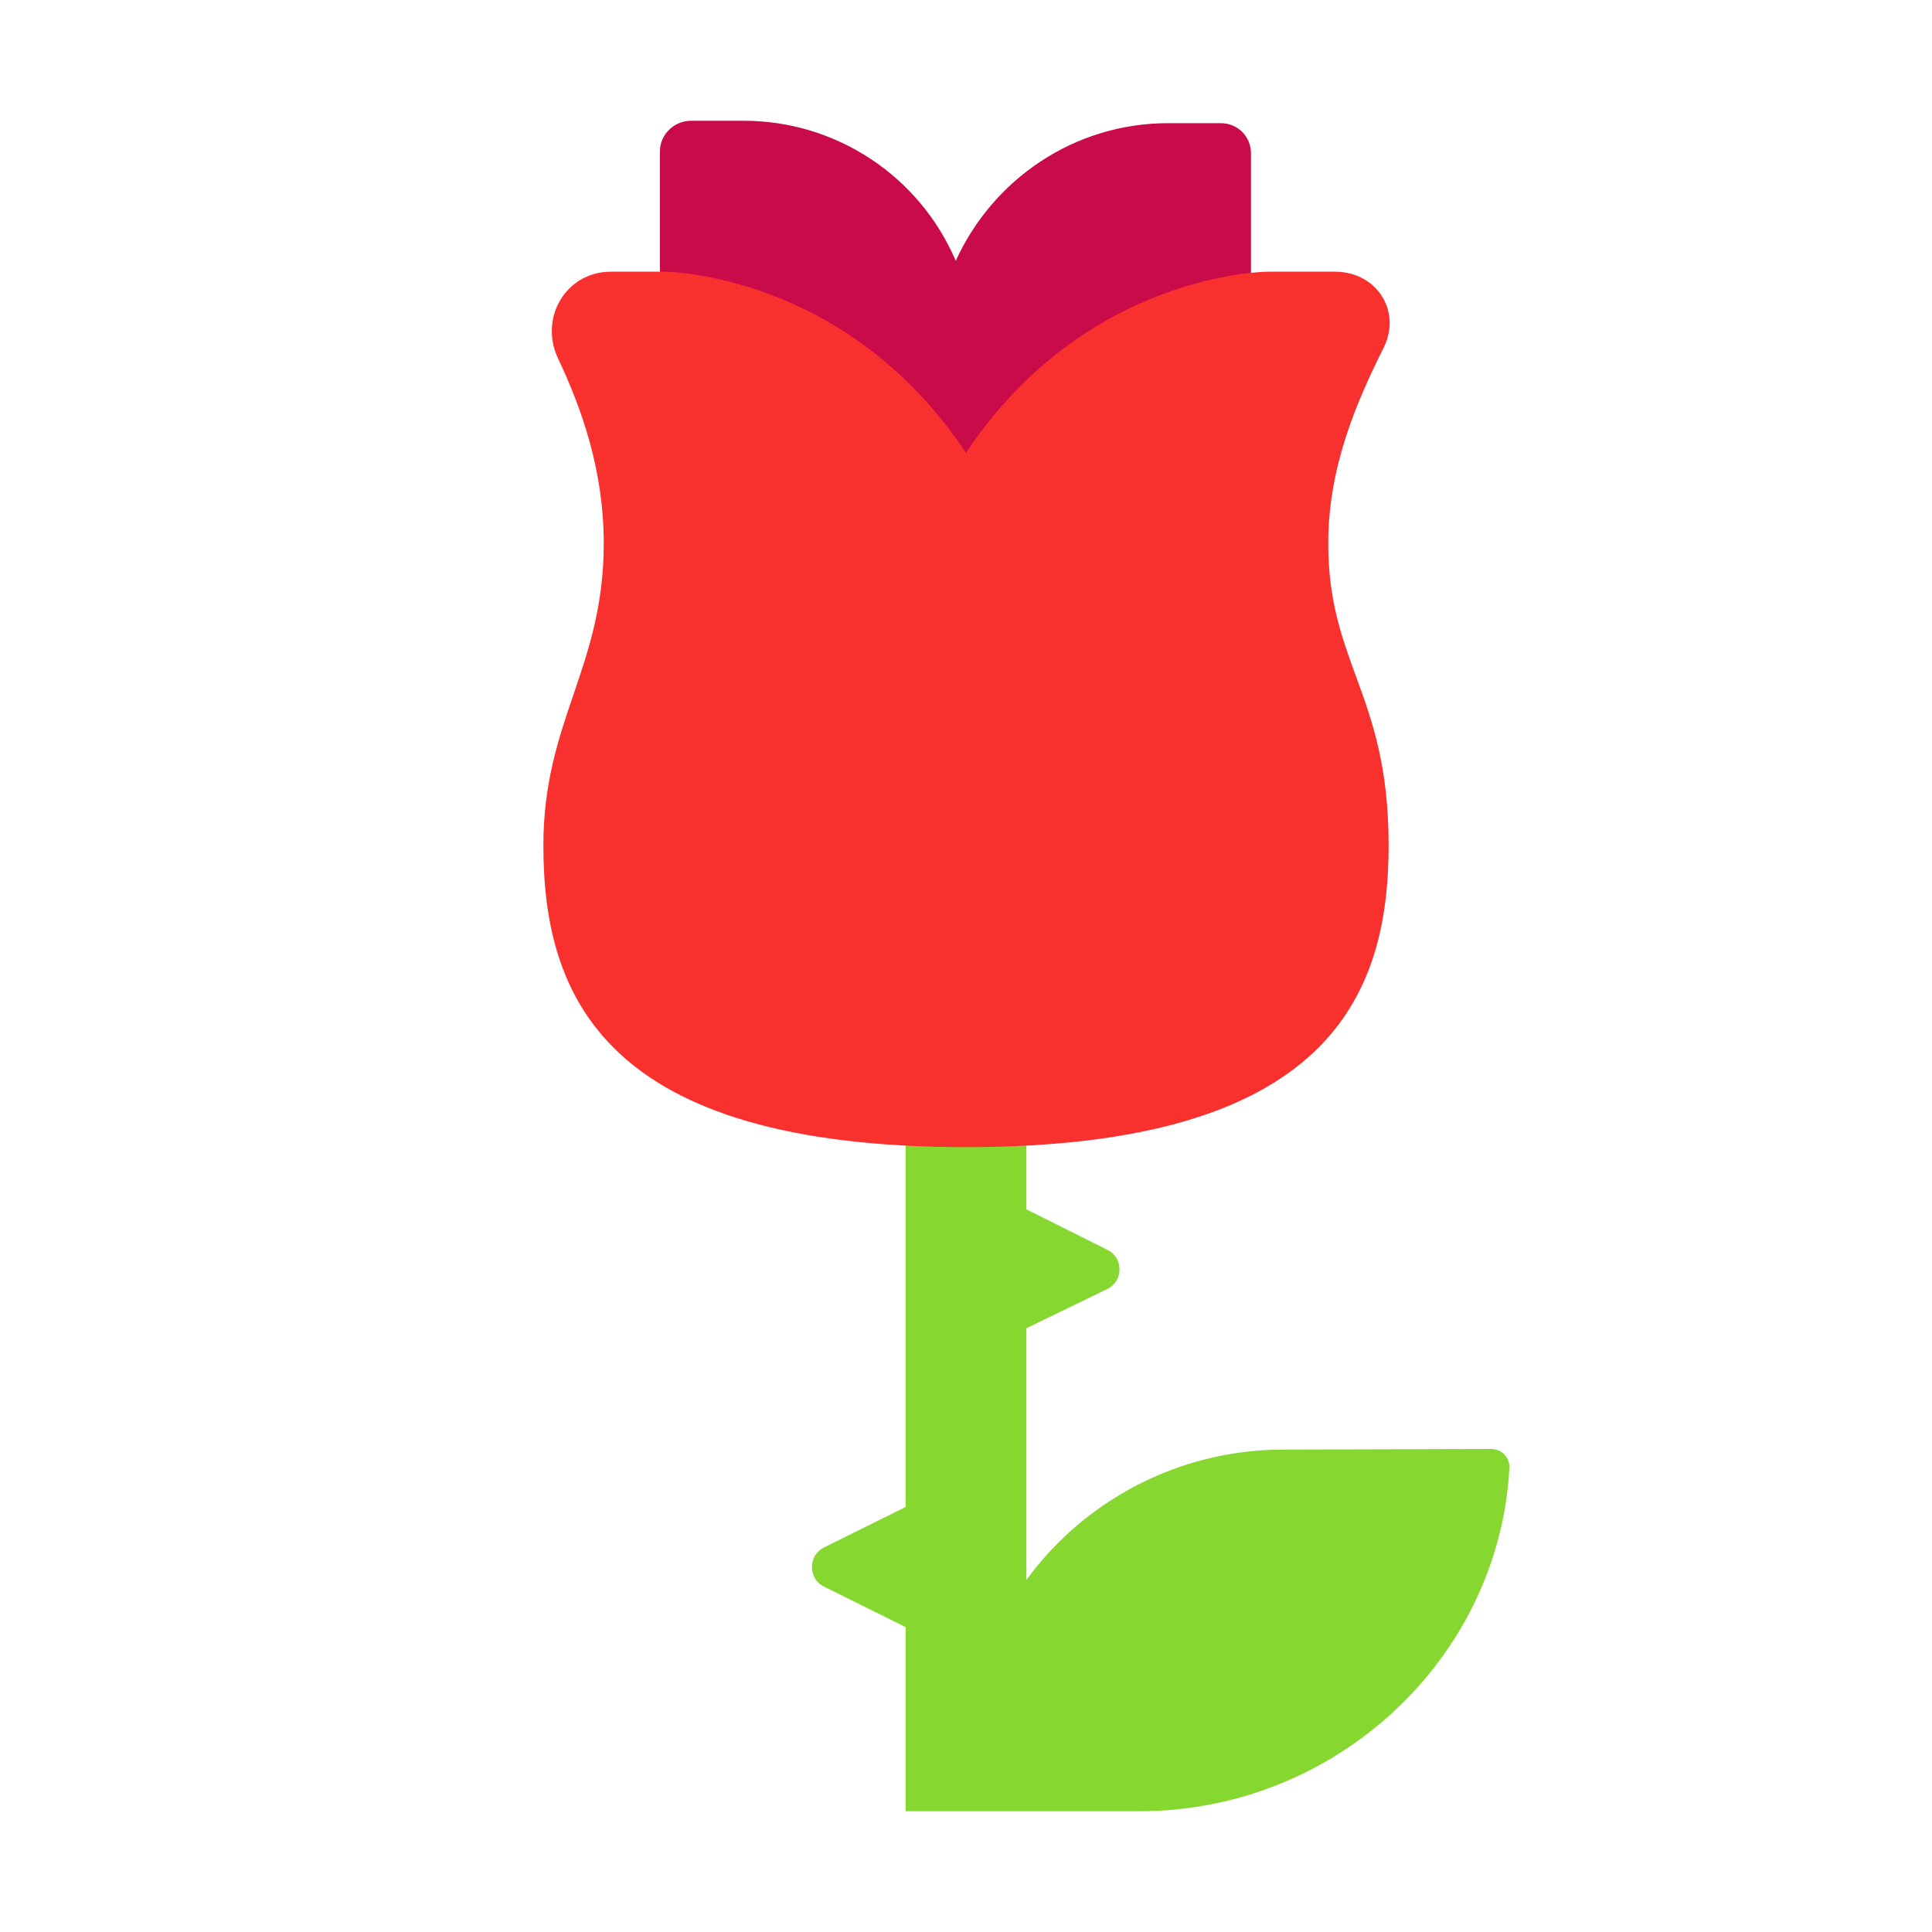
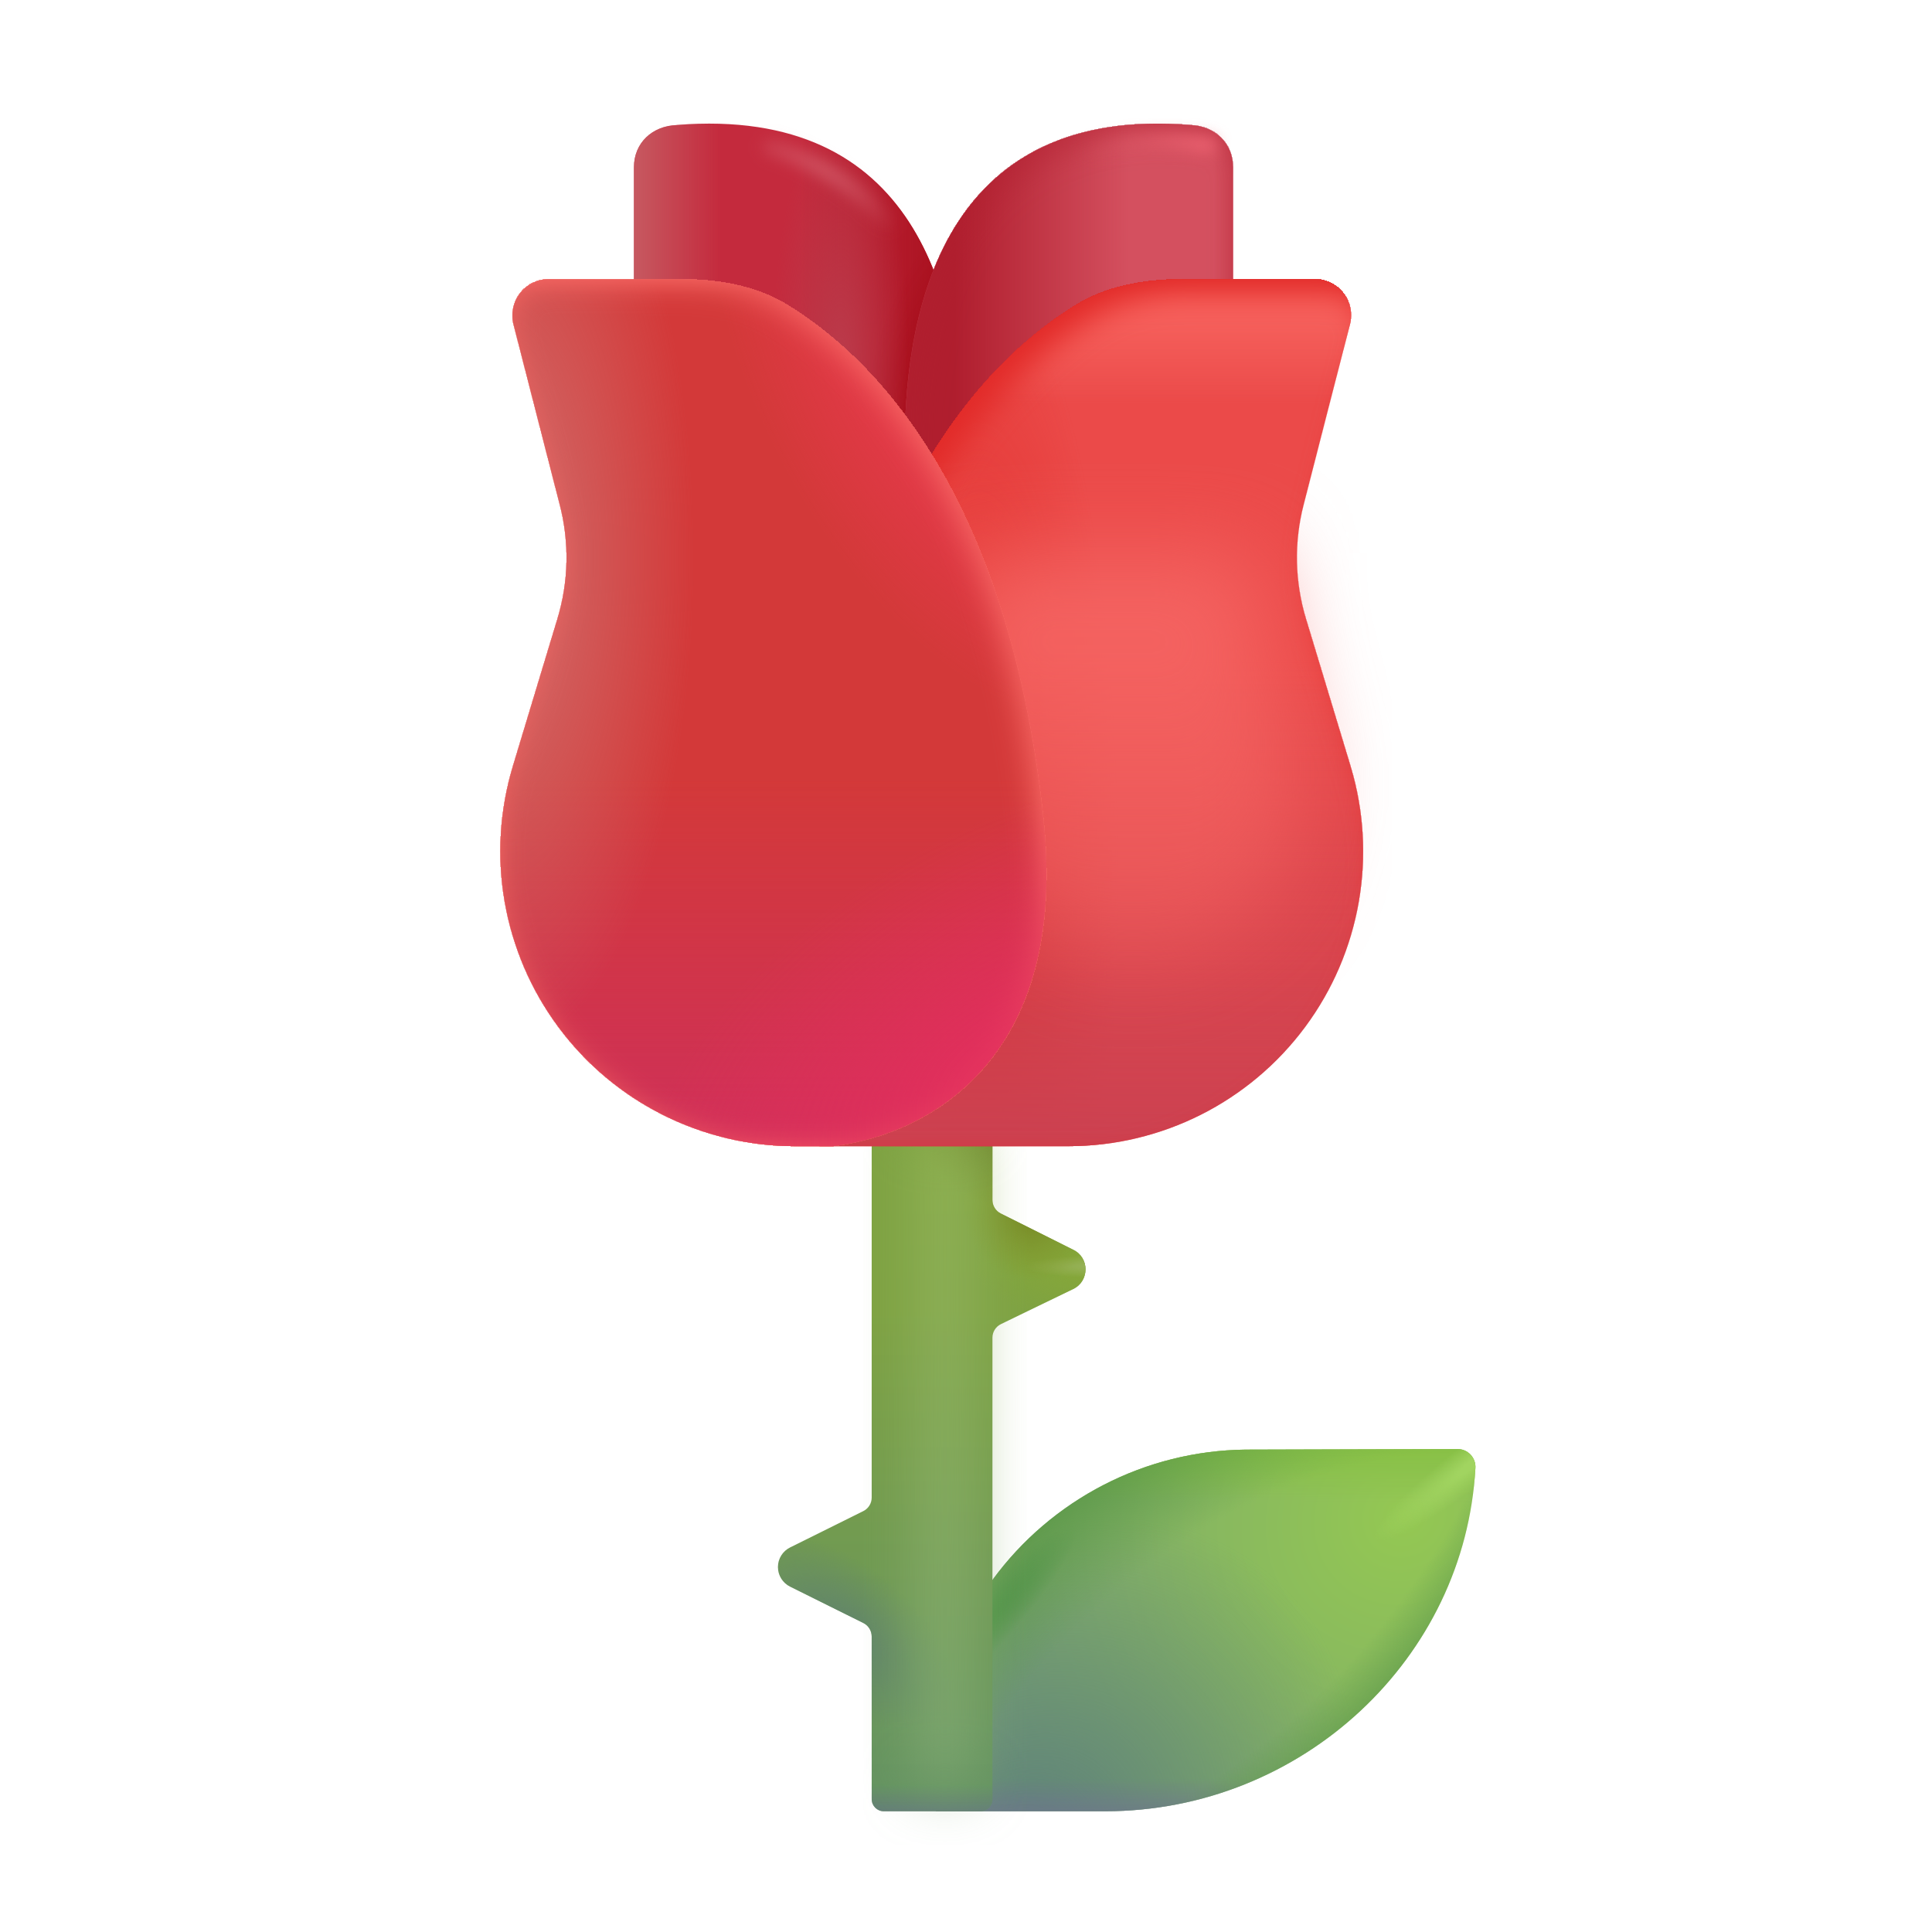
<svg xmlns="http://www.w3.org/2000/svg" width="1em" height="1em" viewBox="0 0 32 32">
  <g fill="none">
-     <path fill="#86D72F" d="M15 30h3.867c3.276 0 5.963-2.545 6.133-5.68a.297.297 0 0 0-.3-.32l-3.506.01A5.27 5.27 0 0 0 17 26.169V22l1.34-.65c.27-.13.27-.52 0-.65L17 20.03v-1.8h-2v6.73l-1.35.67c-.27.13-.27.52 0 .65l1.35.67z" />
-     <path fill="#CA0B4A" d="M14.79 12.13h.86c.04 0 .08-.01.12-.02c.07.03.14.06.22.06h.87c2.13 0 3.86-1.73 3.86-3.86V2.54c0-.28-.22-.5-.5-.5h-.87c-1.57 0-2.91.94-3.52 2.28A3.82 3.82 0 0 0 12.31 2h-.86c-.29 0-.52.23-.52.51v5.76c0 2.13 1.73 3.86 3.86 3.86" />
-     <path fill="#F8312F" d="M11 4.5s3 0 5 3c2-3 5-3 5-3h1.113c.682 0 1.108.646.805 1.258C22.484 6.63 22 7.712 22 9c0 .944.223 1.554.458 2.198c.263.72.542 1.482.542 2.802c0 2.5-1 5-7 5s-7-2.5-7-5c0-1.03.25-1.765.5-2.5s.5-1.47.5-2.5c0-1.201-.36-2.222-.757-3.063c-.318-.672.132-1.437.875-1.437z" />
+     <path fill="url(#iUWvKAb)" d="M16.438 26.169L15.5 30h2.804c3.276 0 5.963-2.545 6.133-5.68a.297.297 0 0 0-.3-.32l-3.506.01a5.27 5.27 0 0 0-4.193 2.159" />
+     <path fill="url(#izohrTd)" d="M16.438 26.169L15.5 30h2.804c3.276 0 5.963-2.545 6.133-5.68a.297.297 0 0 0-.3-.32l-3.506.01a5.27 5.27 0 0 0-4.193 2.159" />
+     <path fill="url(#ioGiSde)" d="M16.438 26.169L15.5 30h2.804c3.276 0 5.963-2.545 6.133-5.68a.297.297 0 0 0-.3-.32l-3.506.01a5.27 5.27 0 0 0-4.193 2.159" />
+     <path fill="url(#i2kR2pd)" d="M16.438 26.169L15.5 30h2.804c3.276 0 5.963-2.545 6.133-5.68a.297.297 0 0 0-.3-.32l-3.506.01a5.27 5.27 0 0 0-4.193 2.159" />
+     <path fill="url(#iyTYabe)" d="M16.438 26.169L15.5 30h2.804c3.276 0 5.963-2.545 6.133-5.68a.297.297 0 0 0-.3-.32l-3.506.01a5.27 5.27 0 0 0-4.193 2.159" />
+     <path fill="url(#i7doMIc)" d="M16.438 26.169L15.5 30h2.804c3.276 0 5.963-2.545 6.133-5.68a.297.297 0 0 0-.3-.32l-3.506.01a5.27 5.27 0 0 0-4.193 2.159" />
+     <path fill="url(#iKtcHld)" d="M16.438 26.169L15.5 30h2.804c3.276 0 5.963-2.545 6.133-5.68a.297.297 0 0 0-.3-.32l-3.506.01a5.27 5.27 0 0 0-4.193 2.159" />
+     <path fill="url(#islsQee)" d="M16.438 26.169L15.5 30h2.804c3.276 0 5.963-2.545 6.133-5.68a.297.297 0 0 0-.3-.32l-3.506.01a5.27 5.27 0 0 0-4.193 2.159" />
+     <path fill="url(#idRvpPb)" d="M16.438 29.8a.2.2 0 0 1-.2.2h-1.6a.2.2 0 0 1-.2-.2v-2.695a.25.25 0 0 0-.14-.224l-1.21-.601a.362.362 0 0 1 0-.65l1.21-.601a.25.25 0 0 0 .14-.224V18.23h2v1.645a.25.25 0 0 0 .138.224l1.201.601c.27.13.27.52 0 .65l-1.199.582a.25.25 0 0 0-.14.225z" />
+     <path fill="url(#iGBM6kd)" d="M16.438 29.8a.2.2 0 0 1-.2.2h-1.6a.2.2 0 0 1-.2-.2v-2.695a.25.25 0 0 0-.14-.224l-1.21-.601a.362.362 0 0 1 0-.65l1.21-.601a.25.25 0 0 0 .14-.224V18.23h2v1.645a.25.25 0 0 0 .138.224l1.201.601c.27.13.27.52 0 .65l-1.199.582a.25.25 0 0 0-.14.225z" />
+     <path fill="url(#iO58OJb)" d="M16.438 29.8a.2.2 0 0 1-.2.2h-1.6a.2.2 0 0 1-.2-.2v-2.695a.25.25 0 0 0-.14-.224l-1.21-.601a.362.362 0 0 1 0-.65l1.21-.601a.25.25 0 0 0 .14-.224V18.23h2v1.645a.25.25 0 0 0 .138.224l1.201.601c.27.13.27.52 0 .65l-1.199.582a.25.25 0 0 0-.14.225z" />
+     <path fill="url(#imx9dve)" d="M16.438 29.8a.2.2 0 0 1-.2.2h-1.6a.2.2 0 0 1-.2-.2v-2.695a.25.25 0 0 0-.14-.224l-1.21-.601a.362.362 0 0 1 0-.65l1.21-.601a.25.25 0 0 0 .14-.224V18.23h2v1.645a.25.25 0 0 0 .138.224l1.201.601c.27.13.27.52 0 .65l-1.199.582a.25.25 0 0 0-.14.225z" />
+     <path fill="url(#iNq63id)" d="M16.438 29.8a.2.2 0 0 1-.2.2h-1.6a.2.2 0 0 1-.2-.2v-2.695a.25.25 0 0 0-.14-.224l-1.21-.601a.362.362 0 0 1 0-.65l1.21-.601a.25.25 0 0 0 .14-.224V18.23h2v1.645a.25.25 0 0 0 .138.224l1.201.601c.27.13.27.52 0 .65l-1.199.582a.25.25 0 0 0-.14.225z" />
+     <path fill="url(#iHmZz2c)" d="M16.438 29.8a.2.2 0 0 1-.2.2h-1.6a.2.2 0 0 1-.2-.2v-2.695a.25.25 0 0 0-.14-.224l-1.21-.601a.362.362 0 0 1 0-.65l1.21-.601a.25.25 0 0 0 .14-.224V18.23h2v1.645a.25.25 0 0 0 .138.224l1.201.601c.27.13.27.52 0 .65l-1.199.582a.25.25 0 0 0-.14.225z" />
+     <path fill="url(#iHKo7ie)" d="M16.438 29.8a.2.2 0 0 1-.2.2h-1.6a.2.2 0 0 1-.2-.2v-2.695a.25.25 0 0 0-.14-.224l-1.21-.601a.362.362 0 0 1 0-.65l1.21-.601a.25.25 0 0 0 .14-.224V18.23h2v1.645a.25.25 0 0 0 .138.224l1.201.601c.27.13.27.52 0 .65l-1.199.582a.25.25 0 0 0-.14.225z" />
+     <g filter="url(#iD3AvSd)">
+       <path fill="url(#iSxvOec)" d="M15.303 18.656H16v10.891h-.697z" />
+     </g>
+     <path fill="#C42A3D" d="M11.21 2.07c3.948-.32 4.73 2.828 4.73 5.33v2.131H10.5v-6.76c0-.405.304-.686.708-.7" />
+     <path fill="url(#iYTnCdd)" d="M11.21 2.07c3.948-.32 4.73 2.828 4.73 5.33v2.131H10.5v-6.76c0-.405.304-.686.708-.7" />
+     <path fill="url(#ivctOte)" d="M11.21 2.07c3.948-.32 4.73 2.828 4.73 5.33v2.131H10.5v-6.76c0-.405.304-.686.708-.7" />
+     <path fill="url(#iAhyhdd)" d="M11.21 2.07c3.948-.32 4.73 2.828 4.73 5.33v2.131H10.5v-6.76c0-.405.304-.686.708-.7" />
+     <path fill="url(#iGXJj0v)" d="M11.21 2.07c3.948-.32 4.73 2.828 4.73 5.33v2.131H10.5v-6.76c0-.405.304-.686.708-.7" />
+     <g filter="url(#icSR8gd)">
+       <path fill="#D4505F" d="M19.715 2.07c-3.948-.32-4.73 2.828-4.73 5.33v2.131h5.439v-6.76c0-.405-.305-.686-.709-.7" />
+       <path fill="url(#iYraImd)" d="M19.715 2.07c-3.948-.32-4.73 2.828-4.73 5.33v2.131h5.439v-6.76c0-.405-.305-.686-.709-.7" />
+       <path fill="url(#iYxqbtB)" d="M19.715 2.07c-3.948-.32-4.73 2.828-4.73 5.33v2.131h5.439v-6.76c0-.405-.305-.686-.709-.7" />
+     </g>
+     <g filter="url(#iz3962c)">
+       <path fill="#EB4A49" d="m21.591 8.366l.768-2.992a.6.6 0 0 0-.581-.749h-2.152c-.628 0-1.262.097-1.797.424c-1.837 1.125-3.732 3.672-4.246 8.515c-.427 4.02-1.532 5.233 0 5.42h4.112a4.883 4.883 0 0 0 4.674-6.295l-.738-2.44a3.5 3.5 0 0 1-.04-1.883" />
+       <path fill="url(#ibt5Mac)" d="m21.591 8.366l.768-2.992a.6.6 0 0 0-.581-.749h-2.152c-.628 0-1.262.097-1.797.424c-1.837 1.125-3.732 3.672-4.246 8.515c-.427 4.02-1.532 5.233 0 5.42h4.112a4.883 4.883 0 0 0 4.674-6.295l-.738-2.44a3.5 3.5 0 0 1-.04-1.883" />
+       <path fill="url(#iOE1Npd)" d="m21.591 8.366l.768-2.992a.6.6 0 0 0-.581-.749h-2.152c-.628 0-1.262.097-1.797.424c-1.837 1.125-3.732 3.672-4.246 8.515c-.427 4.02-1.532 5.233 0 5.42h4.112a4.883 4.883 0 0 0 4.674-6.295l-.738-2.44a3.5 3.5 0 0 1-.04-1.883" />
+       <path fill="url(#iaNEUxP)" d="m21.591 8.366l.768-2.992a.6.6 0 0 0-.581-.749h-2.152c-.628 0-1.262.097-1.797.424c-1.837 1.125-3.732 3.672-4.246 8.515c-.427 4.02-1.532 5.233 0 5.42h4.112a4.883 4.883 0 0 0 4.674-6.295l-.738-2.44a3.5 3.5 0 0 1-.04-1.883" />
+     </g>
+     <g filter="url(#ilEll3d)">
+       <path fill="url(#iXUAUOd)" d="M20.856 9.174h-5.081c-.329 2.394-.62 6.447 2.654 6.697c3.167.242 3.41-2.55 2.92-3.974c-.493-1.432-.518-2.36-.493-2.723" />
+     </g>
+     <g filter="url(#iunSWze)">
+       <path fill="#D33939" d="m9.274 8.366l-.768-2.992a.6.6 0 0 1 .581-.749h2.152c.627 0 1.262.097 1.797.424c1.837 1.125 3.732 3.672 4.246 8.515c.427 4.02-1.953 5.233-3.484 5.42h-.628a4.883 4.883 0 0 1-4.674-6.295l.738-2.44a3.5 3.5 0 0 0 .04-1.883" />
+       <path fill="url(#iU04wEe)" d="m9.274 8.366l-.768-2.992a.6.6 0 0 1 .581-.749h2.152c.627 0 1.262.097 1.797.424c1.837 1.125 3.732 3.672 4.246 8.515c.427 4.02-1.953 5.233-3.484 5.42h-.628a4.883 4.883 0 0 1-4.674-6.295l.738-2.44a3.5 3.5 0 0 0 .04-1.883" />
+       <path fill="url(#iO9aQWb)" d="m9.274 8.366l-.768-2.992a.6.6 0 0 1 .581-.749h2.152c.627 0 1.262.097 1.797.424c1.837 1.125 3.732 3.672 4.246 8.515c.427 4.02-1.953 5.233-3.484 5.42h-.628a4.883 4.883 0 0 1-4.674-6.295l.738-2.44a3.5 3.5 0 0 0 .04-1.883" />
+       <path fill="url(#iesSx3c)" d="m9.274 8.366l-.768-2.992a.6.6 0 0 1 .581-.749h2.152c.627 0 1.262.097 1.797.424c1.837 1.125 3.732 3.672 4.246 8.515c.427 4.02-1.953 5.233-3.484 5.42h-.628a4.883 4.883 0 0 1-4.674-6.295l.738-2.44a3.5 3.5 0 0 0 .04-1.883" />
+     </g>
+     <path fill="url(#iBbvfMd)" d="m9.274 8.366l-.768-2.992a.6.6 0 0 1 .581-.749h2.152c.627 0 1.262.097 1.797.424c1.837 1.125 3.732 3.672 4.246 8.515c.427 4.02-1.953 5.233-3.484 5.42h-.628a4.883 4.883 0 0 1-4.674-6.295l.738-2.44a3.5 3.5 0 0 0 .04-1.883" />
+     <g filter="url(#ibr8R4b)">
+       <path stroke="url(#ilGKThe)" stroke-linecap="round" stroke-width=".25" d="M17.5 2.69a4.4 4.4 0 0 1 2.522-.275" />
+     </g>
+     <g filter="url(#iuCqXKd)">
+       <path stroke="url(#i2eohGd)" stroke-linecap="round" stroke-width=".25" d="M12.75 2.438c.516.135 1.672.653 2.172 1.64" />
+     </g>
+     <defs>
+       <radialGradient id="iUWvKAb" cx="0" cy="0" r="1" gradientTransform="rotate(140.575 7.124 16.728)scale(10.2352 9.53824)" gradientUnits="userSpaceOnUse">
+         <stop stop-color="#94C852" />
+         <stop offset="1" stop-color="#6F967C" />
+       </radialGradient>
+       <radialGradient id="izohrTd" cx="0" cy="0" r="1" gradientTransform="matrix(4.5 -4.625 3.52185 3.42666 16.75 30.875)" gradientUnits="userSpaceOnUse">
+         <stop stop-color="#5D807A" />
+         <stop offset="1" stop-color="#5D807A" stop-opacity="0" />
+       </radialGradient>
+       <radialGradient id="iyTYabe" cx="0" cy="0" r="1" gradientTransform="rotate(-134.074 17.355 10.785)scale(7.31137 10.5409)" gradientUnits="userSpaceOnUse">
+         <stop offset=".739" stop-color="#5C9948" stop-opacity="0" />
+         <stop offset="1" stop-color="#5C9948" />
+       </radialGradient>
+       <radialGradient id="i7doMIc" cx="0" cy="0" r="1" gradientTransform="matrix(5.28124 4.09375 -6.3611 8.20629 18.719 23.383)" gradientUnits="userSpaceOnUse">
+         <stop offset=".816" stop-color="#5C9948" stop-opacity="0" />
+         <stop offset="1" stop-color="#5C9948" />
+       </radialGradient>
+       <radialGradient id="iKtcHld" cx="0" cy="0" r="1" gradientTransform="matrix(1.96093 -2.04687 .3406 .3263 15.844 27.352)" gradientUnits="userSpaceOnUse">
+         <stop stop-color="#489041" />
+         <stop offset="1" stop-color="#489041" stop-opacity="0" />
+       </radialGradient>
+       <radialGradient id="islsQee" cx="0" cy="0" r="1" gradientTransform="rotate(142.381 8.095 16.267)scale(2.15022 .35721)" gradientUnits="userSpaceOnUse">
+         <stop offset=".17" stop-color="#A1D460" />
+         <stop offset=".982" stop-color="#A1D460" stop-opacity="0" />
+       </radialGradient>
+       <radialGradient id="iGBM6kd" cx="0" cy="0" r="1" gradientTransform="rotate(-51.582 34.962 -.914)scale(1.15667 2.17277)" gradientUnits="userSpaceOnUse">
+         <stop stop-color="#60826D" />
+         <stop offset="1" stop-color="#60826D" stop-opacity="0" />
+       </radialGradient>
+       <radialGradient id="iO58OJb" cx="0" cy="0" r="1" gradientTransform="matrix(-2.04688 0 0 -.89063 18.188 20.977)" gradientUnits="userSpaceOnUse">
+         <stop stop-color="#87A837" />
+         <stop offset="1" stop-color="#87A837" stop-opacity="0" />
+       </radialGradient>
+       <radialGradient id="imx9dve" cx="0" cy="0" r="1" gradientTransform="matrix(-1.20313 0 0 -.1875 18.188 20.977)" gradientUnits="userSpaceOnUse">
+         <stop stop-color="#99B35D" />
+         <stop offset="1" stop-color="#99B35D" stop-opacity="0" />
+       </radialGradient>
+       <radialGradient id="iNq63id" cx="0" cy="0" r="1" gradientTransform="rotate(146.753 5.528 12.59)scale(1.08635 1.14761)" gradientUnits="userSpaceOnUse">
+         <stop stop-color="#778823" />
+         <stop offset="1" stop-color="#839624" stop-opacity="0" />
+       </radialGradient>
+       <radialGradient id="iHmZz2c" cx="0" cy="0" r="1" gradientTransform="rotate(118.04 2.581 14.404)scale(1.05223 1.28698)" gradientUnits="userSpaceOnUse">
+         <stop stop-color="#738B32" />
+         <stop offset="1" stop-color="#738B32" stop-opacity="0" />
+       </radialGradient>
+       <radialGradient id="ivctOte" cx="0" cy="0" r="1" gradientTransform="matrix(-1.5 -.21875 .57735 -3.95907 15.688 7.406)" gradientUnits="userSpaceOnUse">
+         <stop stop-color="#9F0510" />
+         <stop offset="1" stop-color="#9F0510" stop-opacity="0" />
+       </radialGradient>
+       <radialGradient id="iGXJj0v" cx="0" cy="0" r="1" gradientTransform="matrix(0 -4.3125 1.13403 0 13.922 6.062)" gradientUnits="userSpaceOnUse">
+         <stop stop-color="#BB3B4B" />
+         <stop offset="1" stop-color="#BB3B4B" stop-opacity="0" />
+       </radialGradient>
+       <radialGradient id="ibt5Mac" cx="0" cy="0" r="1" gradientTransform="matrix(2.3125 0 0 10.125 16.219 14.469)" gradientUnits="userSpaceOnUse">
+         <stop stop-color="#DF2C28" />
+         <stop offset="1" stop-color="#DF2C28" stop-opacity="0" />
+       </radialGradient>
+       <radialGradient id="iO9aQWb" cx="0" cy="0" r="1" gradientTransform="matrix(3.21283 0 0 8.1875 8.287 9.25)" gradientUnits="userSpaceOnUse">
+         <stop stop-color="#D0716F" />
+         <stop offset="1" stop-color="#D0716F" stop-opacity="0" />
+       </radialGradient>
+       <radialGradient id="iesSx3c" cx="0" cy="0" r="1" gradientTransform="matrix(-3.37756 1.68752 -3.02315 -6.0508 16.188 5.75)" gradientUnits="userSpaceOnUse">
+         <stop stop-color="#F03954" />
+         <stop offset="1" stop-color="#F03954" stop-opacity="0" />
+       </radialGradient>
+       <radialGradient id="iBbvfMd" cx="0" cy="0" r="1" gradientTransform="matrix(-2.03127 -3.56249 6.21707 -3.54486 16.969 17.781)" gradientUnits="userSpaceOnUse">
+         <stop stop-color="#E42E5E" />
+         <stop offset="1" stop-color="#E42E5E" stop-opacity="0" />
+       </radialGradient>
+       <radialGradient id="i2eohGd" cx="0" cy="0" r="1" gradientTransform="rotate(90.69 5.719 8.244)scale(1.29697 2.22811)" gradientUnits="userSpaceOnUse">
+         <stop stop-color="#D55E6C" />
+         <stop offset="1" stop-color="#D55E6C" stop-opacity="0" />
+       </radialGradient>
+       <linearGradient id="ioGiSde" x1="18.406" x2="18.406" y1="30.406" y2="29.469" gradientUnits="userSpaceOnUse">
+         <stop stop-color="#707290" />
+         <stop offset="1" stop-color="#707290" stop-opacity="0" />
+       </linearGradient>
+       <linearGradient id="i2kR2pd" x1="19.969" x2="19.969" y1="24" y2="24.883" gradientUnits="userSpaceOnUse">
+         <stop stop-color="#89C146" />
+         <stop offset="1" stop-color="#89C146" stop-opacity="0" />
+       </linearGradient>
+       <linearGradient id="idRvpPb" x1="15.432" x2="15.432" y1="21.672" y2="30" gradientUnits="userSpaceOnUse">
+         <stop stop-color="#7EA242" />
+         <stop offset="1" stop-color="#639262" />
+       </linearGradient>
+       <linearGradient id="iHKo7ie" x1="15.432" x2="15.432" y1="29.563" y2="30.133" gradientUnits="userSpaceOnUse">
+         <stop stop-color="#65797D" stop-opacity="0" />
+         <stop offset="1" stop-color="#65797D" />
+       </linearGradient>
+       <linearGradient id="iSxvOec" x1="15.651" x2="15.651" y1="18.656" y2="29.288" gradientUnits="userSpaceOnUse">
+         <stop stop-color="#98B858" />
+         <stop offset="1" stop-color="#85AD78" />
+       </linearGradient>
+       <linearGradient id="iYTnCdd" x1="15.471" x2="13.22" y1="6.14" y2="6.14" gradientUnits="userSpaceOnUse">
+         <stop stop-color="#AC1322" />
+         <stop offset="1" stop-color="#AC1322" stop-opacity="0" />
+       </linearGradient>
+       <linearGradient id="iAhyhdd" x1="10.063" x2="11.938" y1="4.094" y2="4.094" gradientUnits="userSpaceOnUse">
+         <stop stop-color="#C7676B" />
+         <stop offset="1" stop-color="#C7676B" stop-opacity="0" />
+       </linearGradient>
+       <linearGradient id="iYraImd" x1="15.813" x2="18.695" y1="5.572" y2="5.572" gradientUnits="userSpaceOnUse">
+         <stop stop-color="#B01E2E" />
+         <stop offset="1" stop-color="#B01E2E" stop-opacity="0" />
+       </linearGradient>
+       <linearGradient id="iYxqbtB" x1="21.501" x2="20.098" y1="5.572" y2="5.572" gradientUnits="userSpaceOnUse">
+         <stop stop-color="#B01E2E" />
+         <stop offset="1" stop-color="#B01E2E" stop-opacity="0" />
+       </linearGradient>
+       <linearGradient id="iOE1Npd" x1="21.311" x2="21.311" y1="19.185" y2="10.918" gradientUnits="userSpaceOnUse">
+         <stop stop-color="#CB4151" />
+         <stop offset="1" stop-color="#CB4151" stop-opacity="0" />
+       </linearGradient>
+       <linearGradient id="iaNEUxP" x1="17.688" x2="17.688" y1="4.965" y2="6.671" gradientUnits="userSpaceOnUse">
+         <stop stop-color="#F86560" />
+         <stop offset="1" stop-color="#F86560" stop-opacity="0" />
+       </linearGradient>
+       <linearGradient id="iXUAUOd" x1="18.564" x2="18.564" y1="9.174" y2="21.195" gradientUnits="userSpaceOnUse">
+         <stop stop-color="#F56563" />
+         <stop offset="1" stop-color="#F56563" stop-opacity="0" />
+       </linearGradient>
+       <linearGradient id="iU04wEe" x1="14.375" x2="14.375" y1="19.688" y2="12.875" gradientUnits="userSpaceOnUse">
+         <stop stop-color="#CE2F5C" />
+         <stop offset="1" stop-color="#CE2F5C" stop-opacity="0" />
+       </linearGradient>
+       <linearGradient id="ilGKThe" x1="20.06" x2="17.87" y1="2.443" y2="2.765" gradientUnits="userSpaceOnUse">
+         <stop stop-color="#EE6372" />
+         <stop offset="1" stop-color="#DD5C6A" stop-opacity="0" />
+       </linearGradient>
+       <filter id="iD3AvSd" width="2.697" height="12.891" x="14.303" y="17.656" color-interpolation-filters="sRGB" filterUnits="userSpaceOnUse">
+         <feFlood flood-opacity="0" result="BackgroundImageFix" />
+         <feBlend in="SourceGraphic" in2="BackgroundImageFix" result="shape" />
+         <feGaussianBlur result="effect1_foregroundBlur_28327_7303" stdDeviation=".5" />
+       </filter>
+       <filter id="icSR8gd" width="5.588" height="7.634" x="14.985" y="2.048" color-interpolation-filters="sRGB" filterUnits="userSpaceOnUse">
+         <feFlood flood-opacity="0" result="BackgroundImageFix" />
+         <feBlend in="SourceGraphic" in2="BackgroundImageFix" result="shape" />
+         <feColorMatrix in="SourceAlpha" result="hardAlpha" values="0 0 0 0 0 0 0 0 0 0 0 0 0 0 0 0 0 0 127 0" />
+         <feOffset dx=".15" dy=".15" />
+         <feGaussianBlur stdDeviation=".25" />
+         <feComposite in2="hardAlpha" k2="-1" k3="1" operator="arithmetic" />
+         <feColorMatrix values="0 0 0 0 0.694 0 0 0 0 0.122 0 0 0 0 0.184 0 0 0 0.5 0" />
+         <feBlend in2="shape" result="effect1_innerShadow_28327_7303" />
+       </filter>
+       <filter id="iz3962c" width="10.031" height="14.609" x="12.797" y="4.625" color-interpolation-filters="sRGB" filterUnits="userSpaceOnUse">
+         <feFlood flood-opacity="0" result="BackgroundImageFix" />
+         <feBlend in="SourceGraphic" in2="BackgroundImageFix" result="shape" />
+         <feColorMatrix in="SourceAlpha" result="hardAlpha" values="0 0 0 0 0 0 0 0 0 0 0 0 0 0 0 0 0 0 127 0" />
+         <feOffset dx=".25" dy=".25" />
+         <feGaussianBlur stdDeviation=".25" />
+         <feComposite in2="hardAlpha" k2="-1" k3="1" operator="arithmetic" />
+         <feColorMatrix values="0 0 0 0 0.886 0 0 0 0 0.165 0 0 0 0 0.157 0 0 0 1 0" />
+         <feBlend in2="shape" result="effect1_innerShadow_28327_7303" />
+       </filter>
+       <filter id="ilEll3d" width="8.961" height="9.712" x="14.084" y="7.674" color-interpolation-filters="sRGB" filterUnits="userSpaceOnUse">
+         <feFlood flood-opacity="0" result="BackgroundImageFix" />
+         <feBlend in="SourceGraphic" in2="BackgroundImageFix" result="shape" />
+         <feGaussianBlur result="effect1_foregroundBlur_28327_7303" stdDeviation=".75" />
+       </filter>
+       <filter id="iunSWze" width="9.146" height="14.409" x="8.187" y="4.625" color-interpolation-filters="sRGB" filterUnits="userSpaceOnUse">
+         <feFlood flood-opacity="0" result="BackgroundImageFix" />
+         <feBlend in="SourceGraphic" in2="BackgroundImageFix" result="shape" />
+         <feColorMatrix in="SourceAlpha" result="hardAlpha" values="0 0 0 0 0 0 0 0 0 0 0 0 0 0 0 0 0 0 127 0" />
+         <feOffset dx="-.1" dy=".05" />
+         <feGaussianBlur stdDeviation=".25" />
+         <feComposite in2="hardAlpha" k2="-1" k3="1" operator="arithmetic" />
+         <feColorMatrix values="0 0 0 0 0.969 0 0 0 0 0.404 0 0 0 0 0.388 0 0 0 1 0" />
+         <feBlend in2="shape" result="effect1_innerShadow_28327_7303" />
+       </filter>
+       <filter id="ibr8R4b" width="3.272" height="1.102" x="17.125" y="1.963" color-interpolation-filters="sRGB" filterUnits="userSpaceOnUse">
+         <feFlood flood-opacity="0" result="BackgroundImageFix" />
+         <feBlend in="SourceGraphic" in2="BackgroundImageFix" result="shape" />
+         <feGaussianBlur result="effect1_foregroundBlur_28327_7303" stdDeviation=".125" />
+       </filter>
+       <filter id="iuCqXKd" width="2.922" height="2.391" x="12.375" y="2.063" color-interpolation-filters="sRGB" filterUnits="userSpaceOnUse">
+         <feFlood flood-opacity="0" result="BackgroundImageFix" />
+         <feBlend in="SourceGraphic" in2="BackgroundImageFix" result="shape" />
+         <feGaussianBlur result="effect1_foregroundBlur_28327_7303" stdDeviation=".125" />
+       </filter>
+     </defs>
  </g>
</svg>
